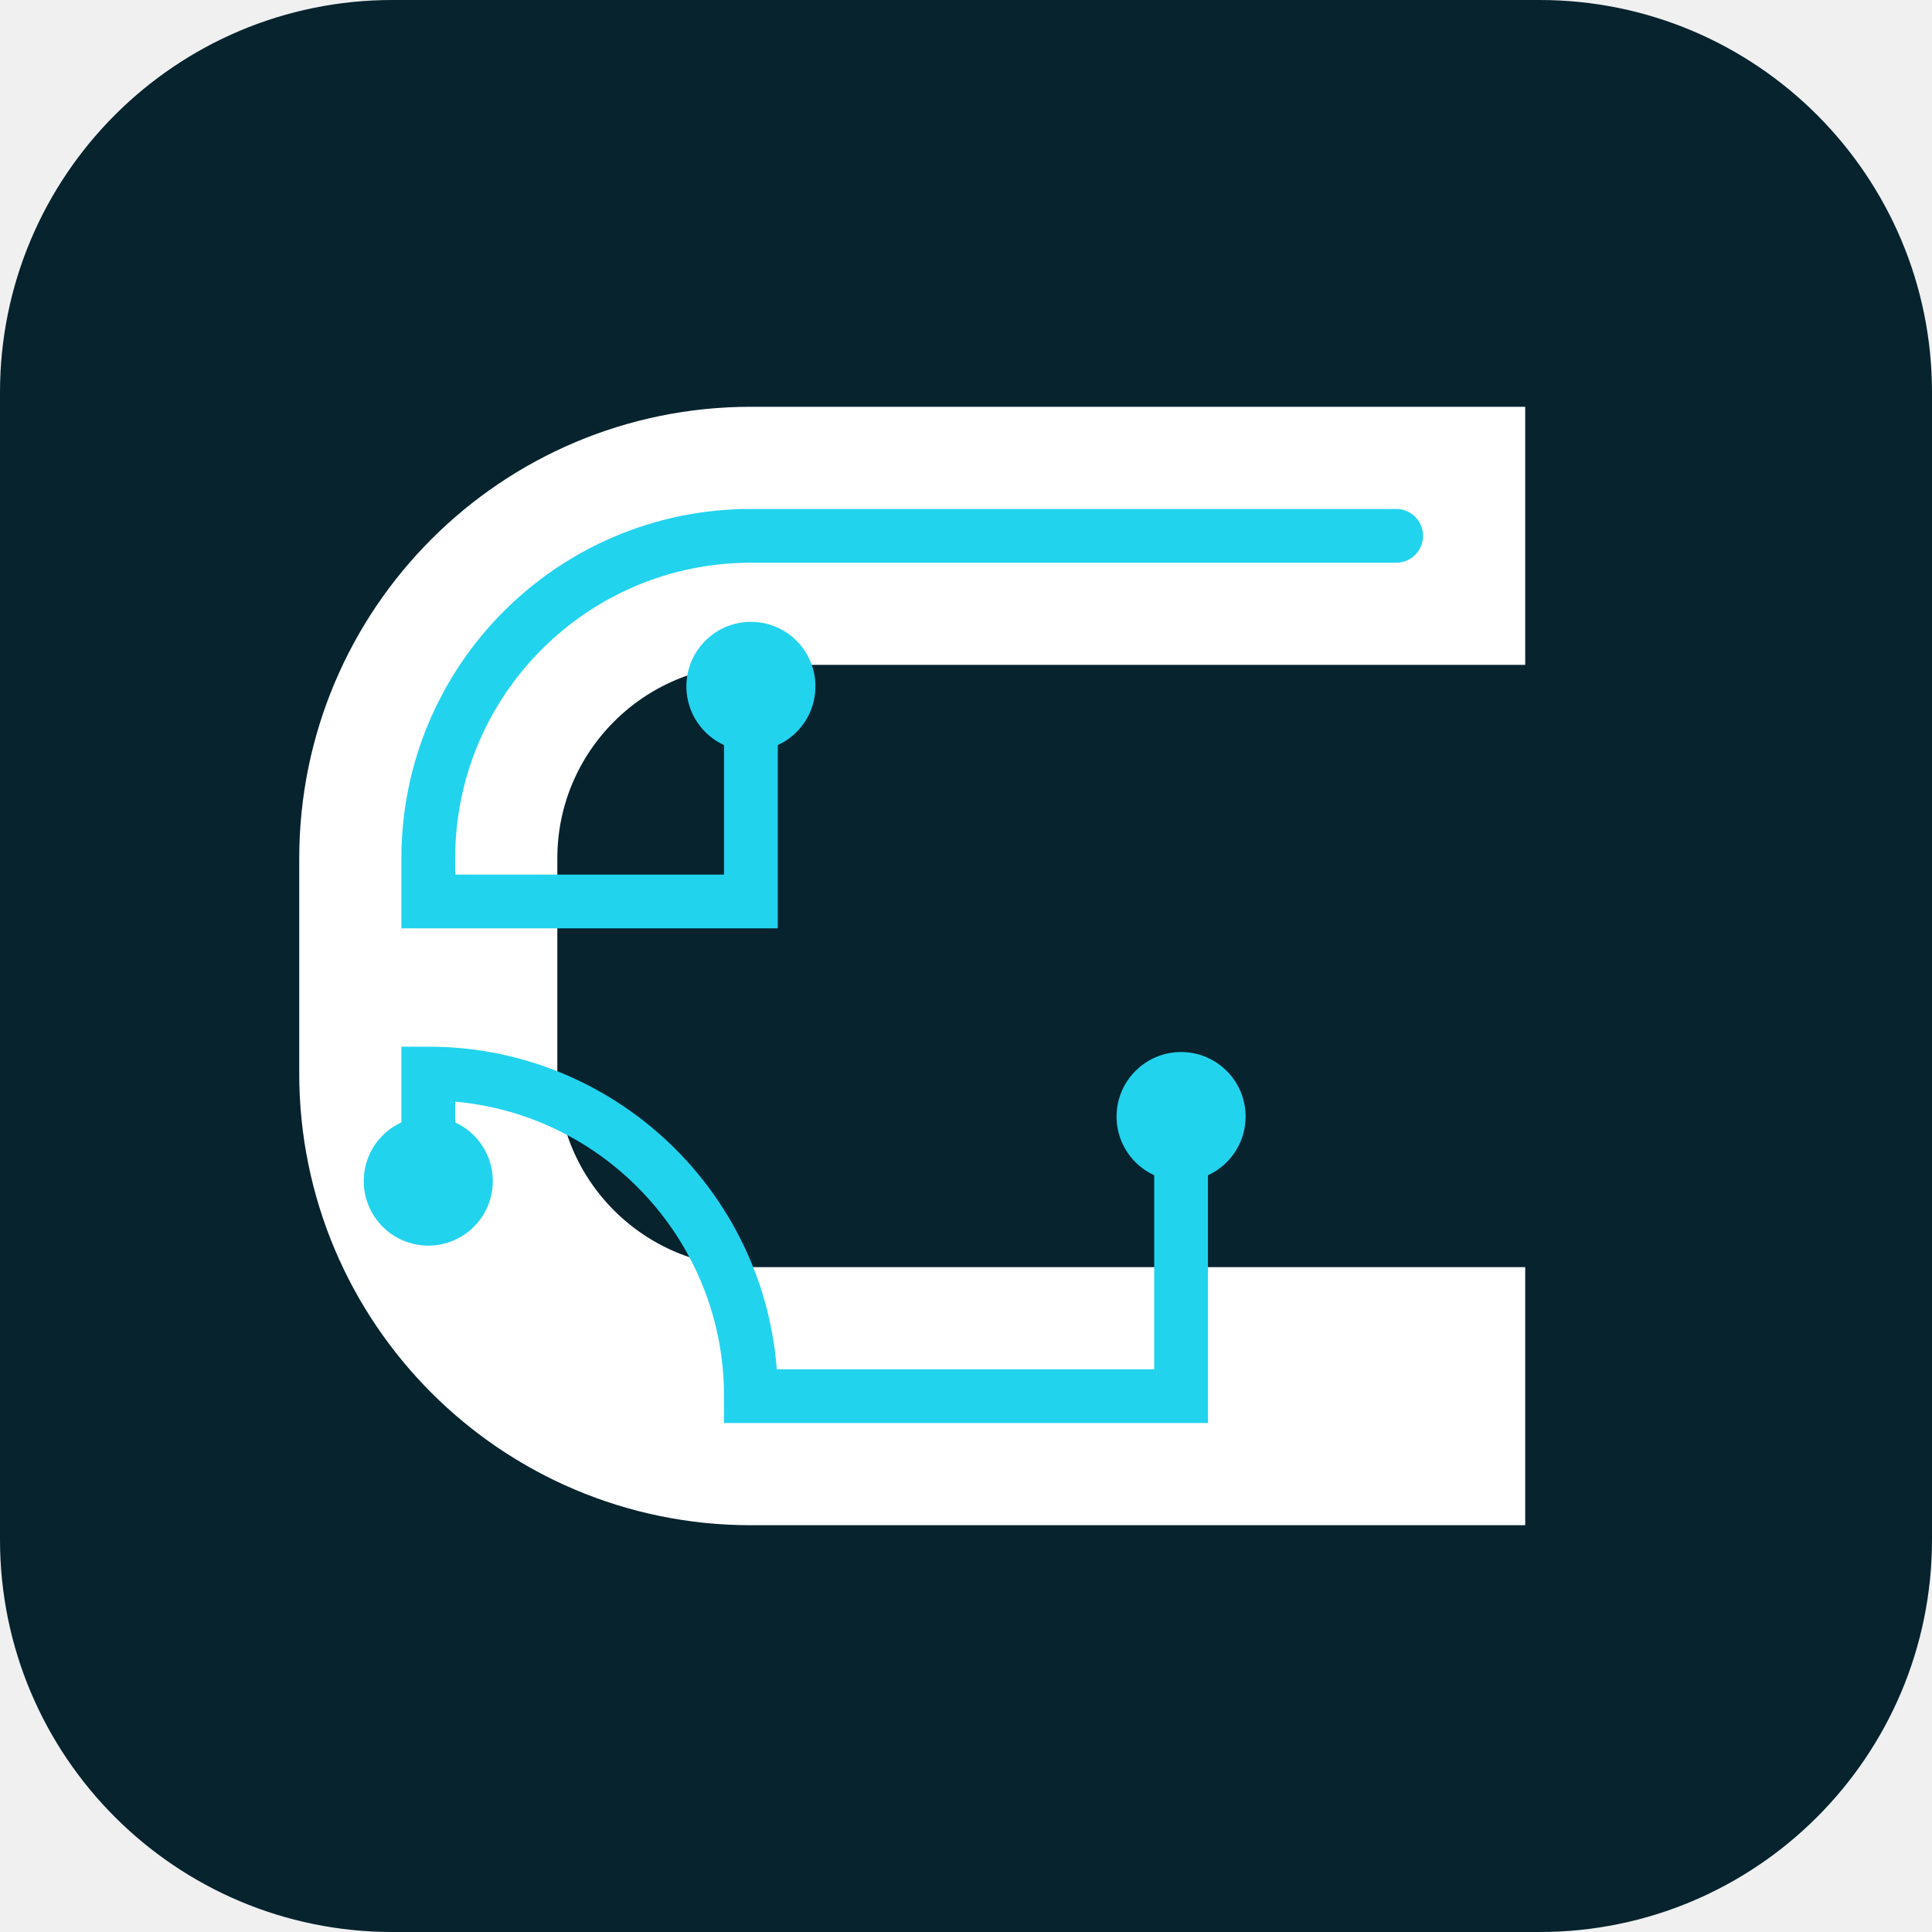
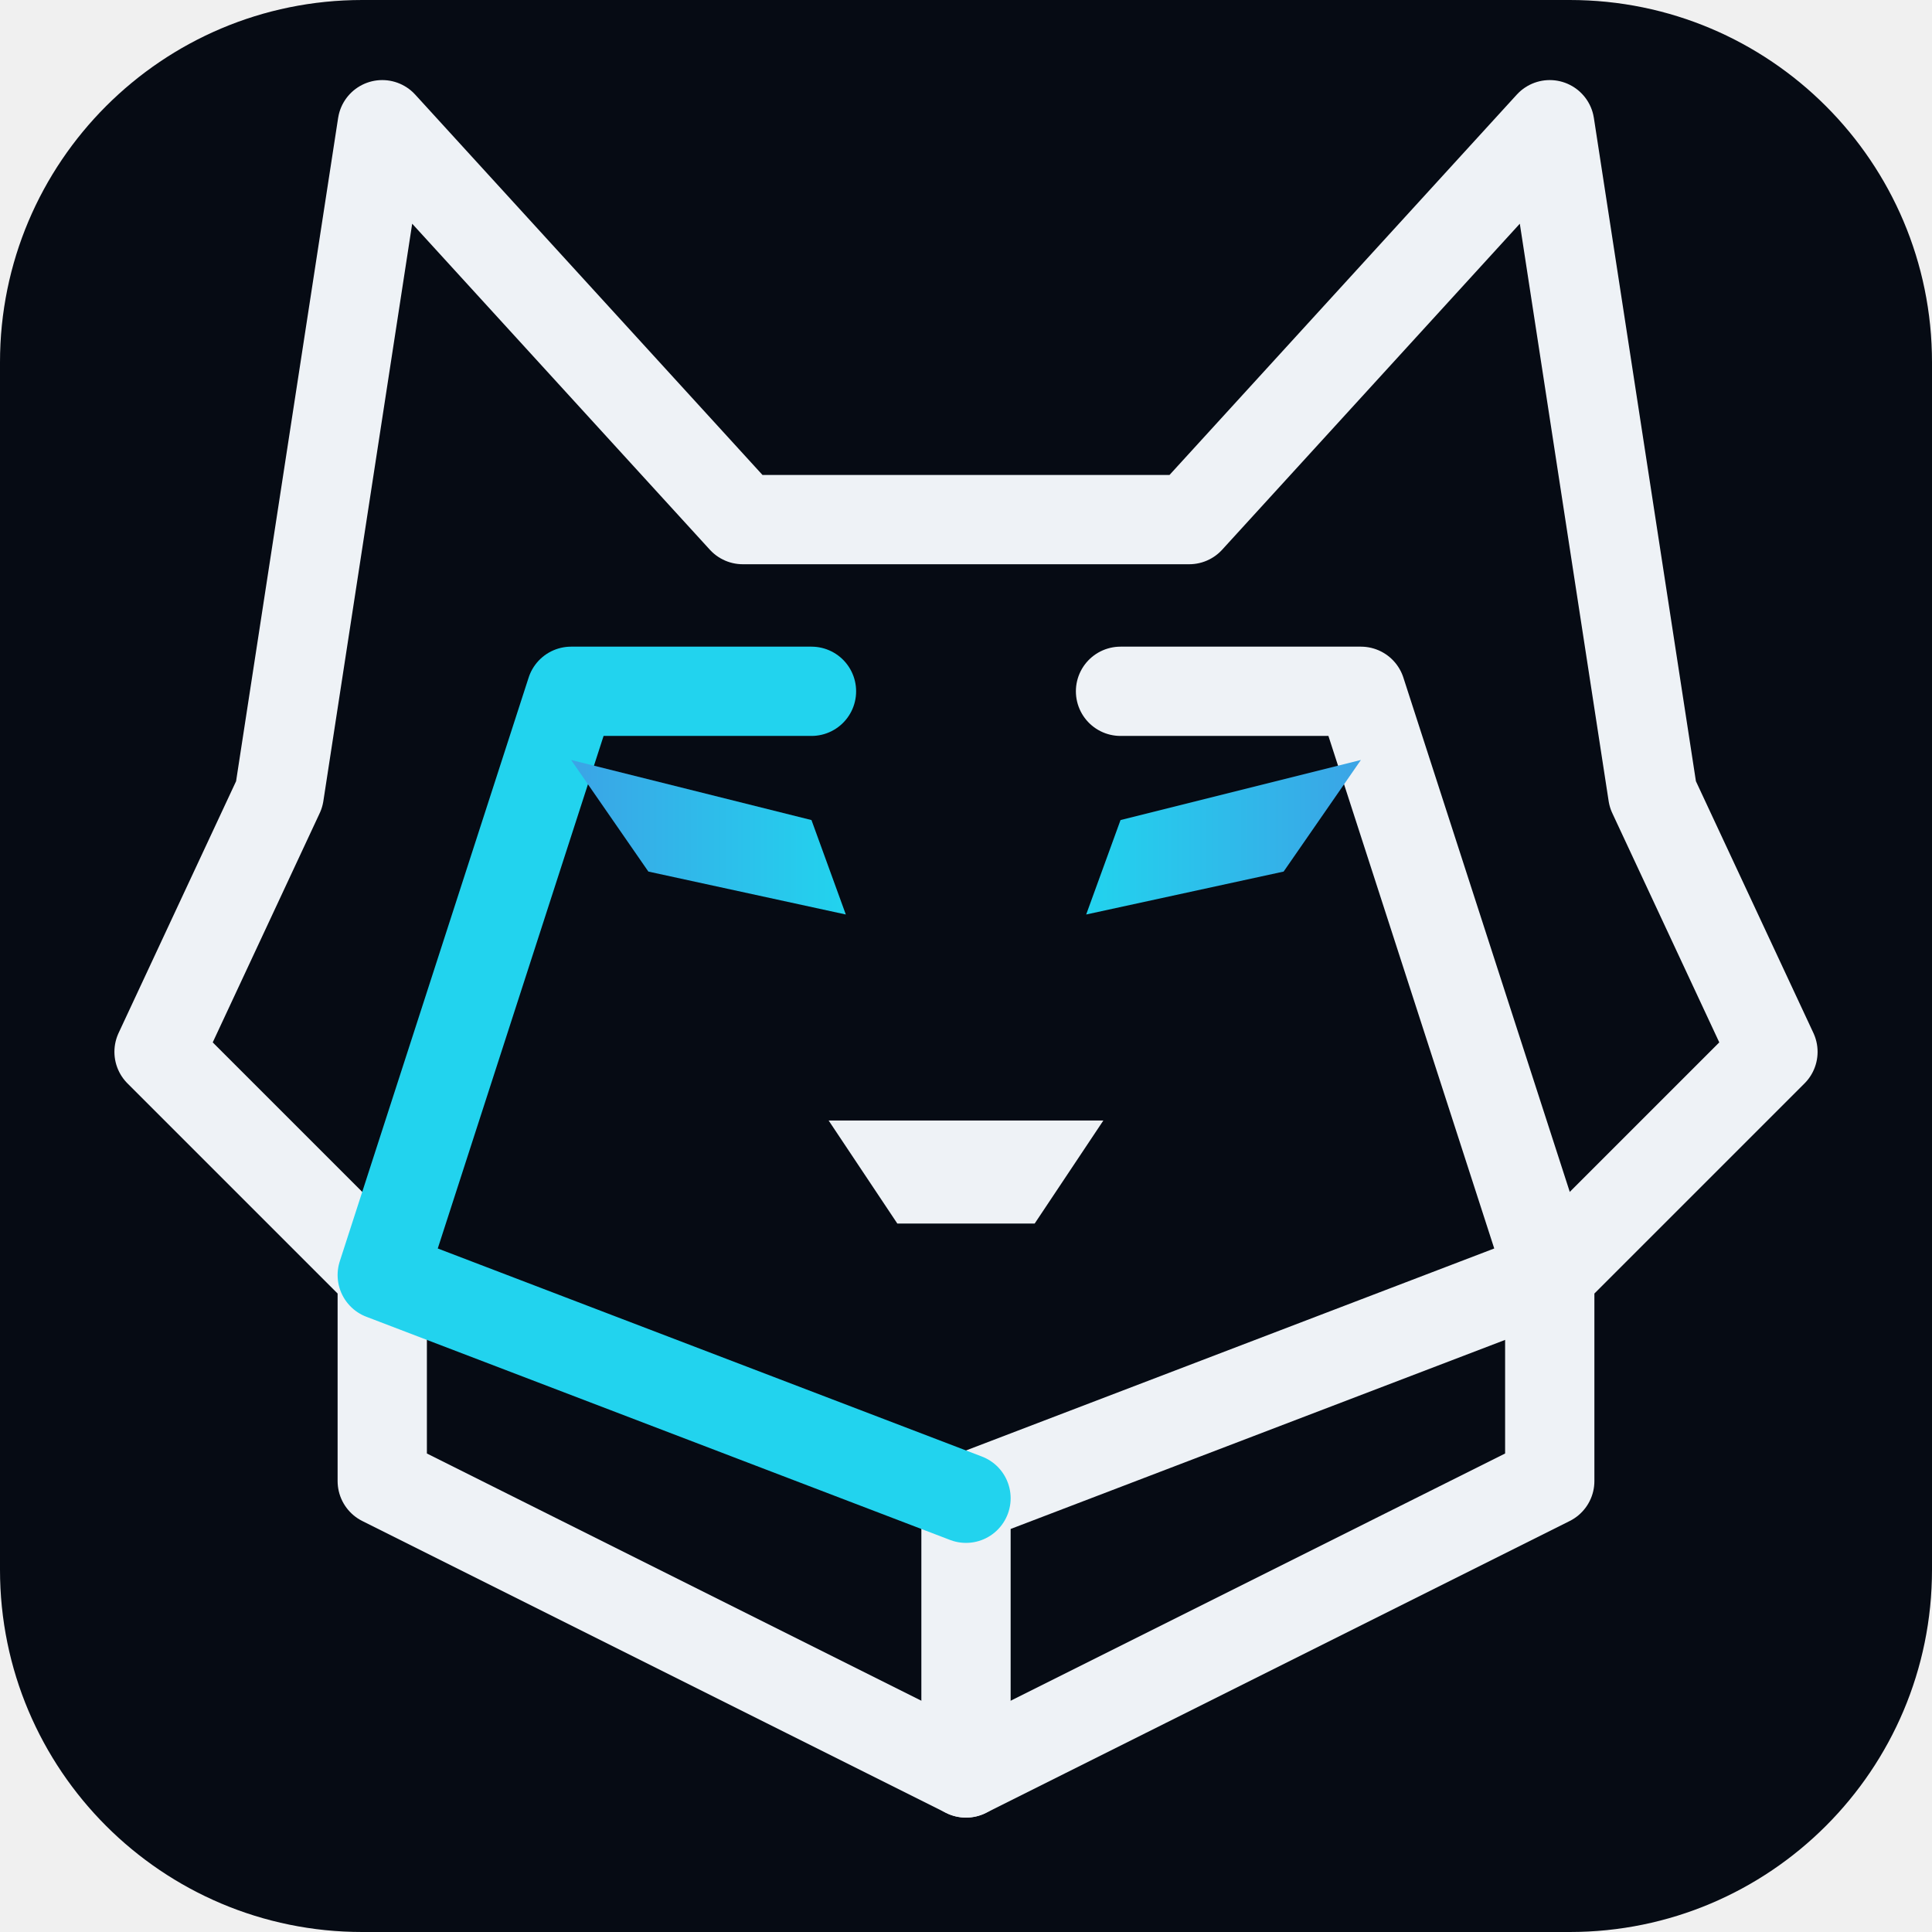
- <svg xmlns="http://www.w3.org/2000/svg" viewBox="0 0 512 512">
-   <rect width="512" height="512" rx="104" fill="#06232e" />
-   <g transform="translate(56.5, 56.5) scale(5.7)">
-     <path d="M 55 15 L 25 15 A 15 15 0 0 0 10 30 L 10 40 A 15 15 0 0 0 25 55 L 55 55" fill="none" stroke="#ffffff" stroke-width="12" stroke-linecap="square" />
-     <path d="M 55 15 L 25 15 A 15 15 0 0 0 10 30 L 10 32 L 25 32 L 25 22" fill="none" stroke="#22d3ee" stroke-width="2.5" stroke-linecap="round" />
-     <circle cx="25" cy="22" r="3" fill="#22d3ee" />
-     <path d="M 10 45 L 10 40 A 15 15 0 0 1 25 55 L 45 55 L 45 42" fill="none" stroke="#22d3ee" stroke-width="2.5" stroke-linecap="round" />
-     <circle cx="45" cy="42" r="3" fill="#22d3ee" />
-     <circle cx="10" cy="45" r="3" fill="#22d3ee" />
+ <svg xmlns="http://www.w3.org/2000/svg" viewBox="0 0 512 512" role="img" aria-label="CDH Maker">
+   <rect width="512" height="512" rx="96" fill="#060B14" />
+   <g transform="translate(28.5 23.95) scale(4.55)">
+     <defs>
+       <linearGradient id="cdhOjo3a" x1="1" y1="0" x2="0" y2="0">
+         <stop offset="0" stop-color="#22D3EE" />
+         <stop offset="1" stop-color="#3BA4E6" />
+       </linearGradient>
+       <linearGradient id="cdhOjo3b" x1="0" y1="0" x2="1" y2="0">
+         <stop offset="0" stop-color="#22D3EE" />
+         <stop offset="1" stop-color="#3BA4E6" />
+       </linearGradient>
+     </defs>
+     <g fill="none" stroke="#EEF2F6" stroke-width="5.2" stroke-linejoin="round" stroke-linecap="round">
+       <path d="M16 2L37 25H63L84 2L90 41L97 56L84 69V81L50 98L16 81V69L3 56L10 41Z" />
+       <path d="M59 35H73L84 69L50 82" />
+       <path d="M50 82V98" />
+     </g>
+     <g fill="none" stroke="#22D3EE" stroke-width="5.2" stroke-linecap="round" stroke-linejoin="round">
+       <path d="M41 35H27L16 69L50 82" />
+     </g>
+     <path d="M42 60H58L54 66H46Z" fill="#EEF2F6" />
+     <path d="M27 39L41 42.5L43 48L31.5 45.5Z" fill="url(#cdhOjo3a)" />
+     <path d="M73 39L59 42.5L57 48L68.5 45.5Z" fill="url(#cdhOjo3b)" />
  </g>
</svg>
